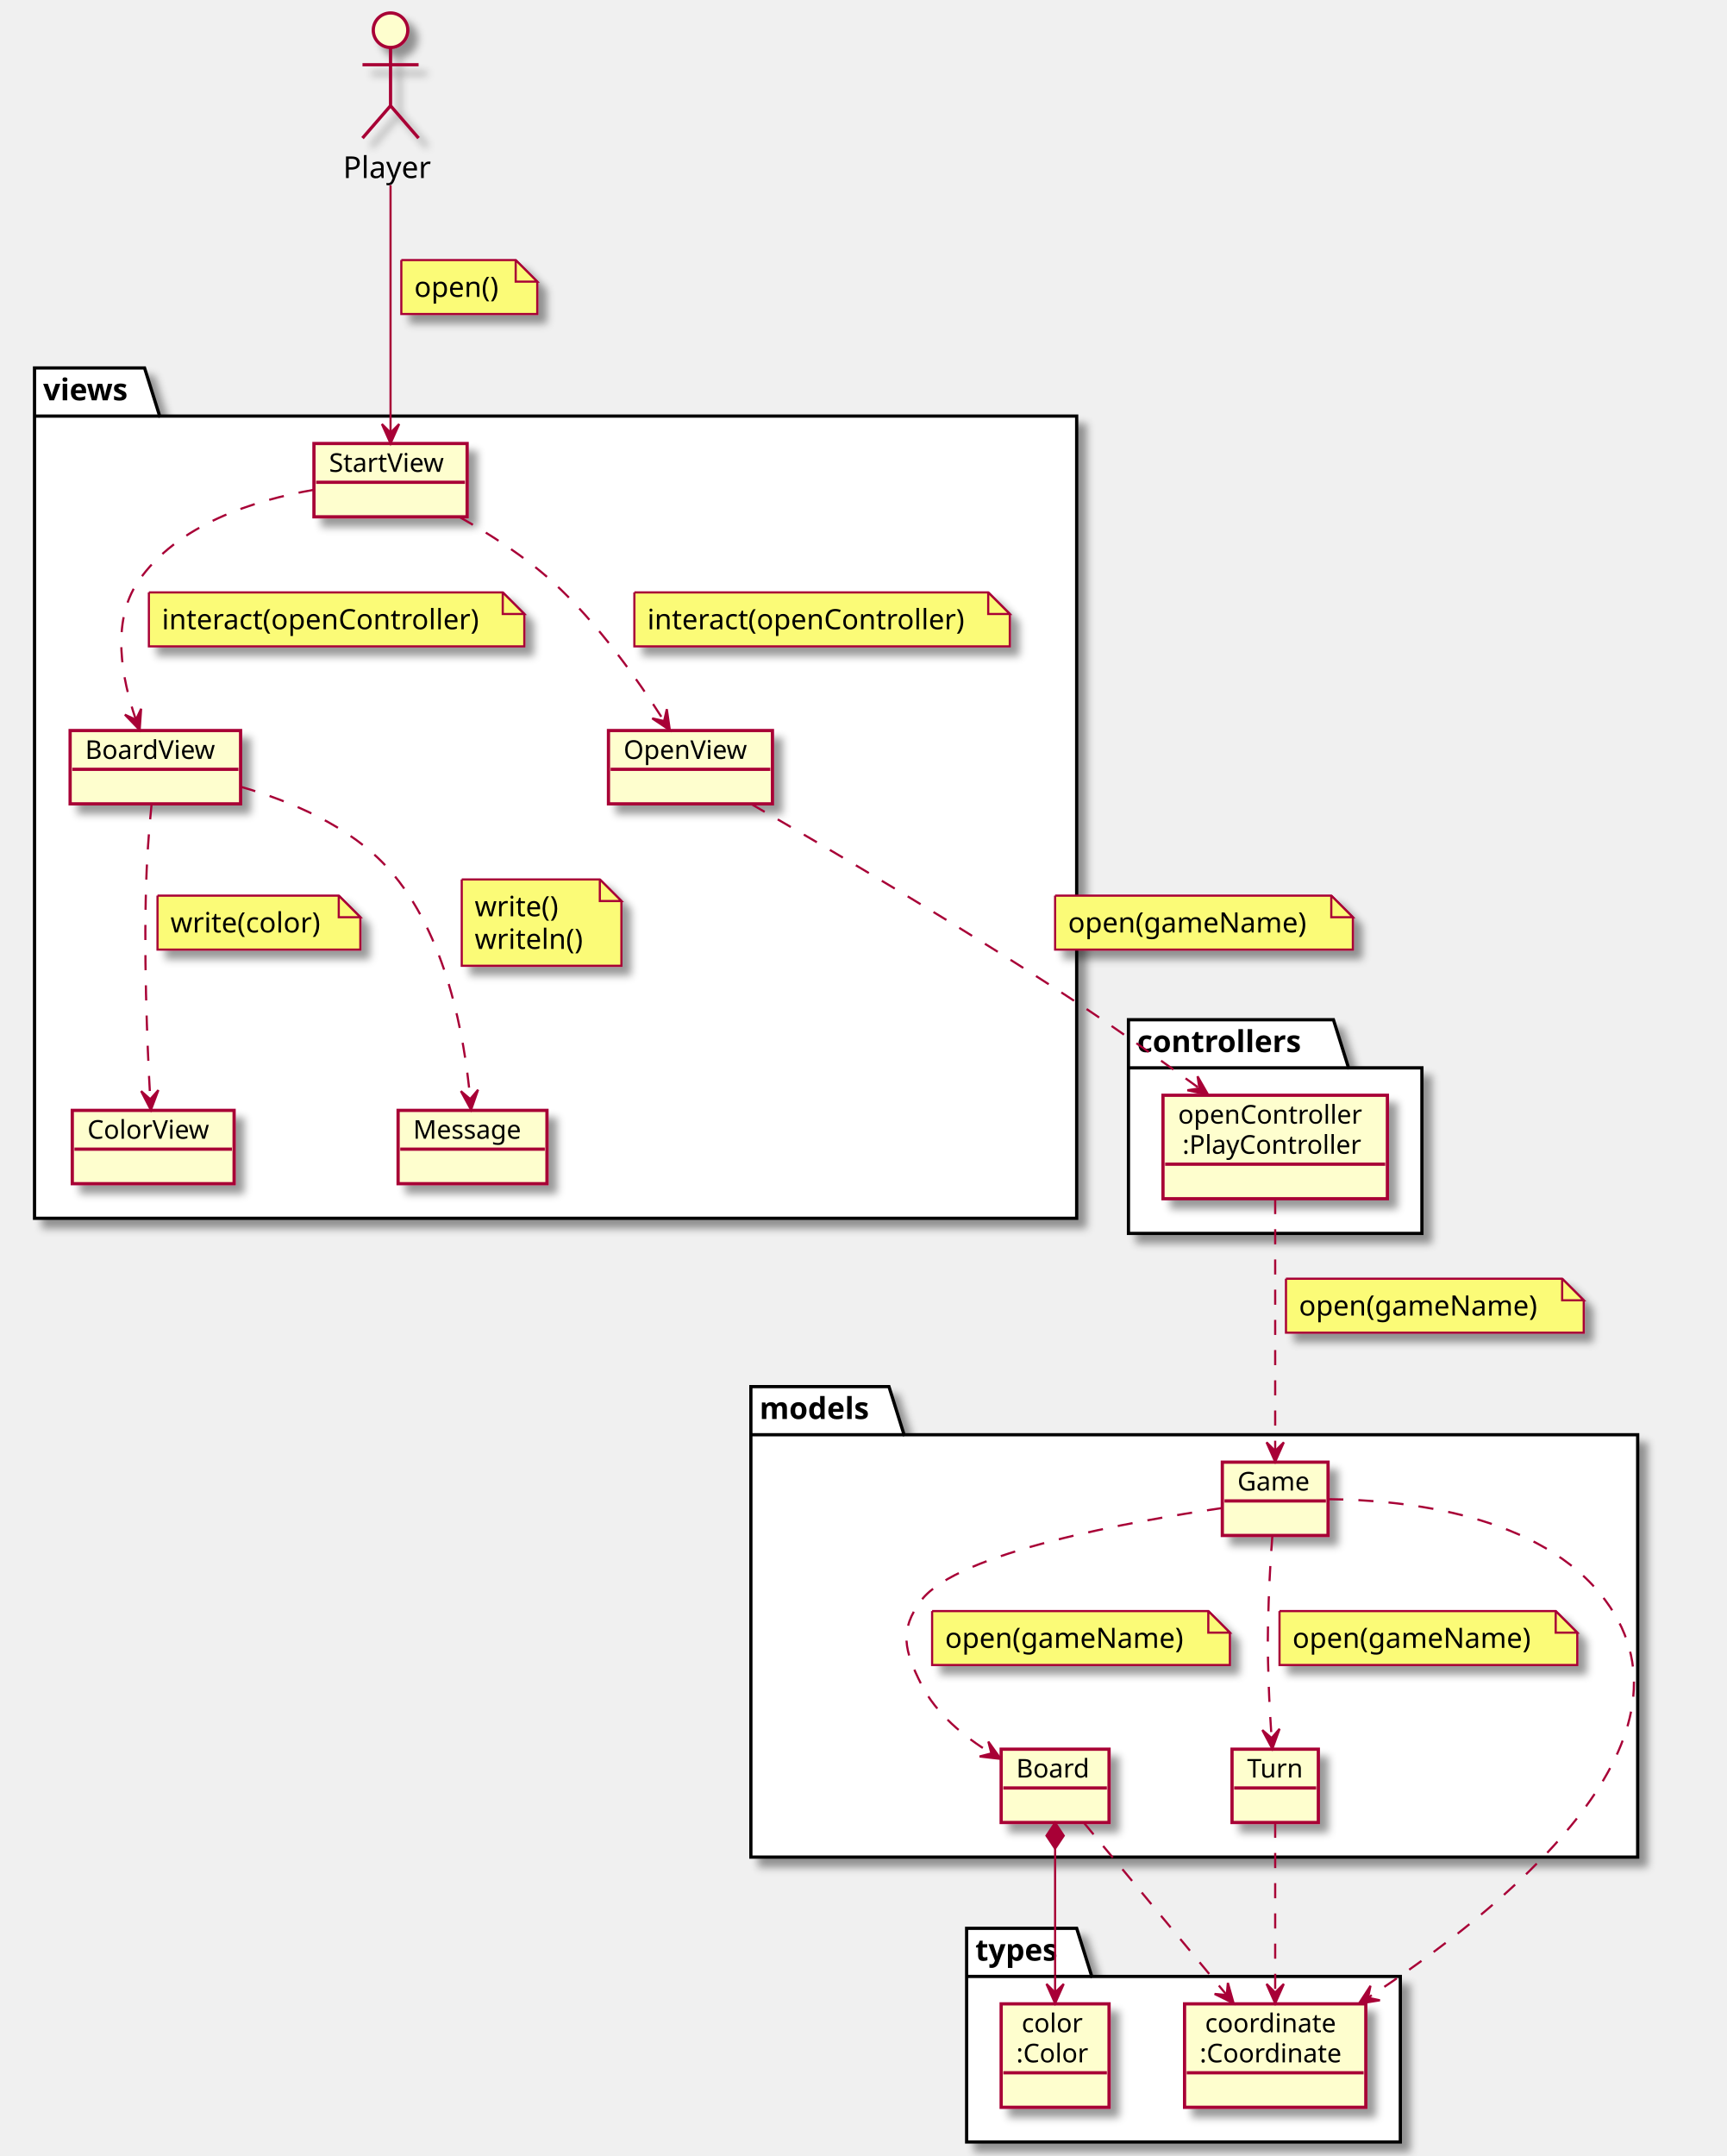
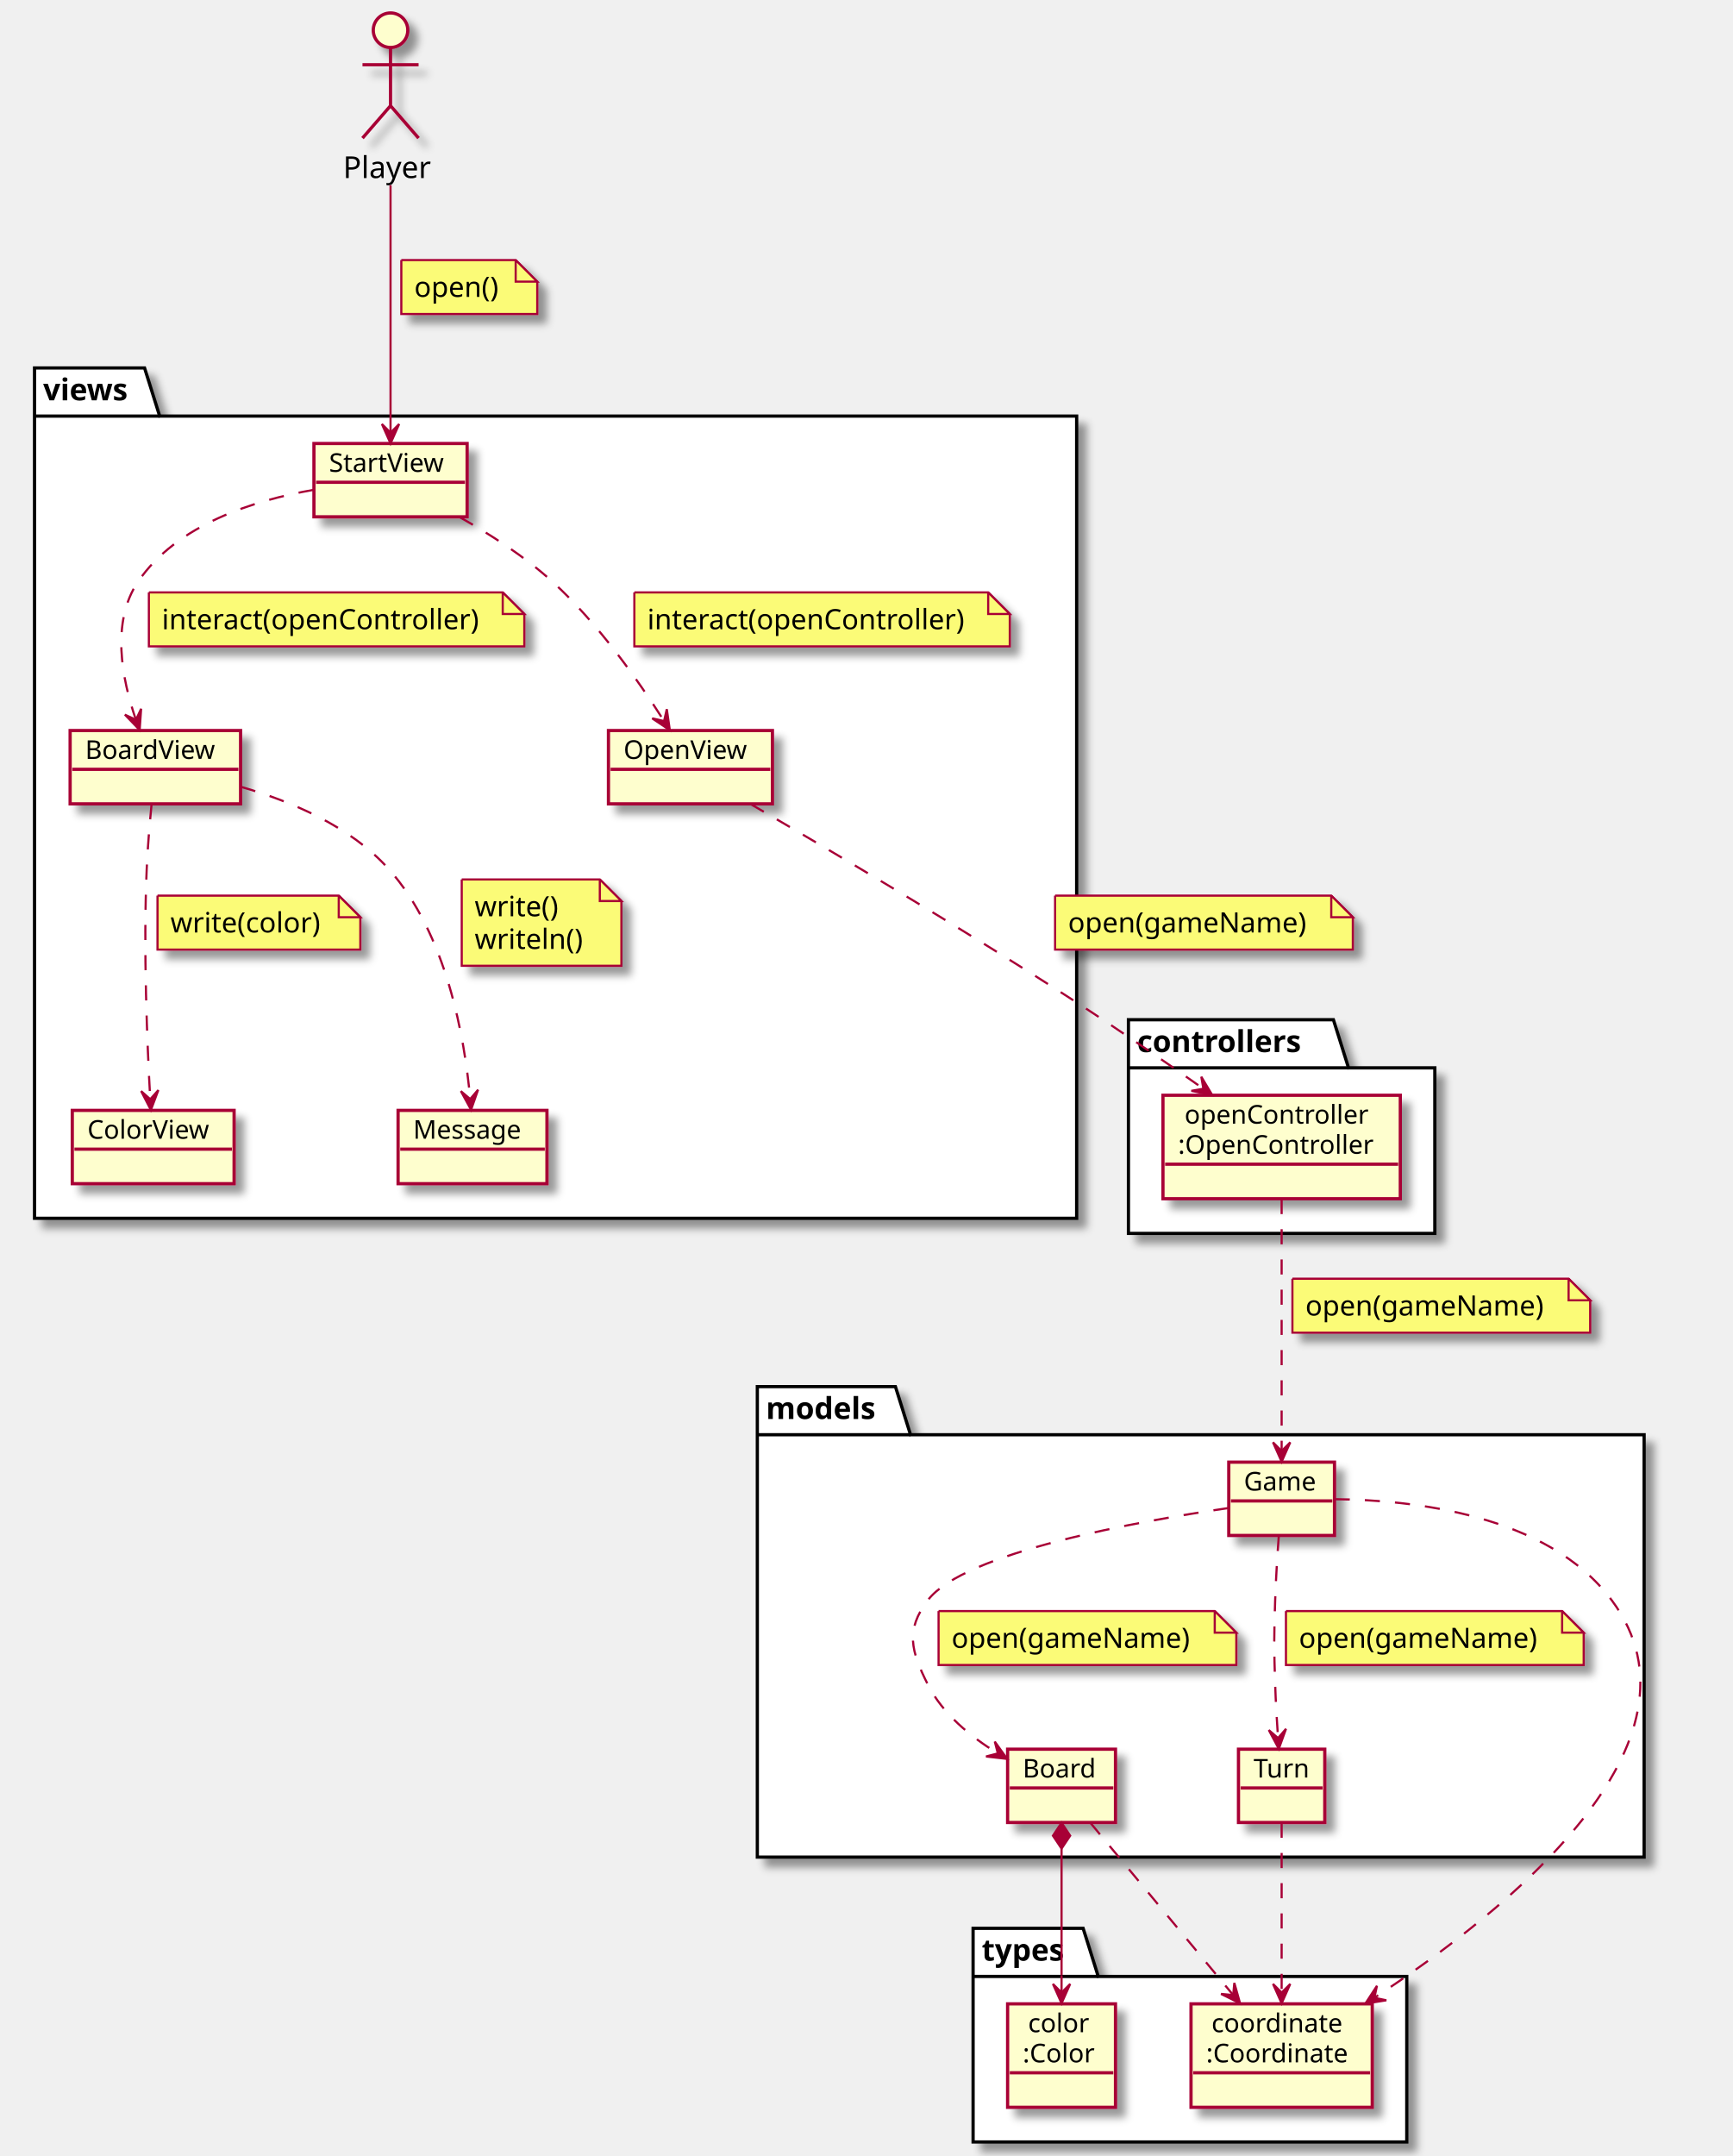
- <svg xmlns="http://www.w3.org/2000/svg" contentScriptType="application/ecmascript" contentStyleType="text/css" height="999px" preserveAspectRatio="none" style="width:800px;height:999px;" version="1.1" viewBox="0 0 800 999" width="800px" zoomAndPan="magnify">
+ <svg xmlns="http://www.w3.org/2000/svg" contentScriptType="application/ecmascript" contentStyleType="text/css" height="999px" preserveAspectRatio="none" style="width:803px;height:999px;" version="1.1" viewBox="0 0 803 999" width="803px" zoomAndPan="magnify">
  <defs>
-     <filter height="300%" id="f1hnfl0m4lsr53" width="300%" x="-1" y="-1">
+     <filter height="300%" id="fshv6hwxj33k3" width="300%" x="-1" y="-1">
      <feGaussianBlur result="blurOut" stdDeviation="2.0" />
      <feColorMatrix in="blurOut" result="blurOut2" type="matrix" values="0 0 0 0 0 0 0 0 0 0 0 0 0 0 0 0 0 0 .4 0" />
      <feOffset dx="4.0" dy="4.0" in="blurOut2" result="blurOut3" />
      <feBlend in="SourceGraphic" in2="blurOut3" mode="normal" />
    </filter>
  </defs>
  <g>
-     <polygon fill="#FFFFFF" filter="url(#f1hnfl0m4lsr53)" points="523,472.5,618,472.5,625,494.797,659,494.797,659,571.5,523,571.5,523,472.5" style="stroke:#000000;stroke-width:1.5;" />
+     <polygon fill="#FFFFFF" filter="url(#fshv6hwxj33k3)" points="523,472.5,618,472.5,625,494.797,665,494.797,665,571.5,523,571.5,523,472.5" style="stroke:#000000;stroke-width:1.5;" />
    <line style="stroke:#000000;stroke-width:1.5;" x1="523" x2="625" y1="494.797" y2="494.797" />
    <text fill="#000000" font-family="sans-serif" font-size="14" font-weight="bold" lengthAdjust="spacing" textLength="89" x="527" y="487.495">controllers</text>
-     <polygon fill="#FFFFFF" filter="url(#f1hnfl0m4lsr53)" points="348,642.5,412,642.5,419,664.797,759,664.797,759,860.5,348,860.5,348,642.5" style="stroke:#000000;stroke-width:1.5;" />
-     <line style="stroke:#000000;stroke-width:1.5;" x1="348" x2="419" y1="664.797" y2="664.797" />
-     <text fill="#000000" font-family="sans-serif" font-size="14" font-weight="bold" lengthAdjust="spacing" textLength="58" x="352" y="657.495">models</text>
-     <polygon fill="#FFFFFF" filter="url(#f1hnfl0m4lsr53)" points="448,893.5,499,893.5,506,915.797,649,915.797,649,992.5,448,992.5,448,893.5" style="stroke:#000000;stroke-width:1.5;" />
-     <line style="stroke:#000000;stroke-width:1.5;" x1="448" x2="506" y1="915.797" y2="915.797" />
-     <text fill="#000000" font-family="sans-serif" font-size="14" font-weight="bold" lengthAdjust="spacing" textLength="45" x="452" y="908.495">types</text>
-     <polygon fill="#FFFFFF" filter="url(#f1hnfl0m4lsr53)" points="16,170.5,67,170.5,74,192.797,499,192.797,499,564.5,16,564.5,16,170.5" style="stroke:#000000;stroke-width:1.5;" />
+     <polygon fill="#FFFFFF" filter="url(#fshv6hwxj33k3)" points="351,642.5,415,642.5,422,664.797,762,664.797,762,860.5,351,860.5,351,642.5" style="stroke:#000000;stroke-width:1.5;" />
+     <line style="stroke:#000000;stroke-width:1.5;" x1="351" x2="422" y1="664.797" y2="664.797" />
+     <text fill="#000000" font-family="sans-serif" font-size="14" font-weight="bold" lengthAdjust="spacing" textLength="58" x="355" y="657.495">models</text>
+     <polygon fill="#FFFFFF" filter="url(#fshv6hwxj33k3)" points="451,893.5,502,893.5,509,915.797,652,915.797,652,992.5,451,992.5,451,893.5" style="stroke:#000000;stroke-width:1.5;" />
+     <line style="stroke:#000000;stroke-width:1.5;" x1="451" x2="509" y1="915.797" y2="915.797" />
+     <text fill="#000000" font-family="sans-serif" font-size="14" font-weight="bold" lengthAdjust="spacing" textLength="45" x="455" y="908.495">types</text>
+     <polygon fill="#FFFFFF" filter="url(#fshv6hwxj33k3)" points="16,170.5,67,170.5,74,192.797,499,192.797,499,564.5,16,564.5,16,170.5" style="stroke:#000000;stroke-width:1.5;" />
    <line style="stroke:#000000;stroke-width:1.5;" x1="16" x2="74" y1="192.797" y2="192.797" />
    <text fill="#000000" font-family="sans-serif" font-size="14" font-weight="bold" lengthAdjust="spacing" textLength="45" x="20" y="185.495">views</text>
-     <rect fill="#FEFECE" filter="url(#f1hnfl0m4lsr53)" height="47.938" style="stroke:#A80036;stroke-width:1.5;" width="104" x="539" y="507.5" />
-     <text fill="#000000" font-family="sans-serif" font-size="12" lengthAdjust="spacing" textLength="90" x="546" y="520.639">openController</text>
-     <text fill="#000000" font-family="sans-serif" font-size="12" lengthAdjust="spacing" textLength="86" x="548" y="534.607">:PlayController</text>
-     <line style="stroke:#A80036;stroke-width:1.5;" x1="540" x2="642" y1="539.438" y2="539.438" />
-     <rect fill="#FEFECE" filter="url(#f1hnfl0m4lsr53)" height="33.969" style="stroke:#A80036;stroke-width:1.5;" width="50" x="464" y="810.5" />
-     <text fill="#000000" font-family="sans-serif" font-size="12" lengthAdjust="spacing" textLength="36" x="471" y="823.639">Board</text>
-     <line style="stroke:#A80036;stroke-width:1.5;" x1="465" x2="513" y1="828.469" y2="828.469" />
-     <rect fill="#FEFECE" filter="url(#f1hnfl0m4lsr53)" height="33.969" style="stroke:#A80036;stroke-width:1.5;" width="49" x="566.5" y="677.5" />
-     <text fill="#000000" font-family="sans-serif" font-size="12" lengthAdjust="spacing" textLength="35" x="573.5" y="690.639">Game</text>
-     <line style="stroke:#A80036;stroke-width:1.5;" x1="567.5" x2="614.5" y1="695.469" y2="695.469" />
-     <rect fill="#FEFECE" filter="url(#f1hnfl0m4lsr53)" height="33.969" style="stroke:#A80036;stroke-width:1.5;" width="40" x="571" y="810.5" />
-     <text fill="#000000" font-family="sans-serif" font-size="12" lengthAdjust="spacing" textLength="26" x="578" y="823.639">Turn</text>
-     <line style="stroke:#A80036;stroke-width:1.5;" x1="572" x2="610" y1="828.469" y2="828.469" />
-     <rect fill="#FEFECE" filter="url(#f1hnfl0m4lsr53)" height="47.938" style="stroke:#A80036;stroke-width:1.5;" width="84" x="549" y="928.5" />
-     <text fill="#000000" font-family="sans-serif" font-size="12" lengthAdjust="spacing" textLength="65" x="558.5" y="941.639">coordinate</text>
-     <text fill="#000000" font-family="sans-serif" font-size="12" lengthAdjust="spacing" textLength="70" x="556" y="955.607">:Coordinate</text>
-     <line style="stroke:#A80036;stroke-width:1.5;" x1="550" x2="632" y1="960.438" y2="960.438" />
-     <rect fill="#FEFECE" filter="url(#f1hnfl0m4lsr53)" height="47.938" style="stroke:#A80036;stroke-width:1.5;" width="50" x="464" y="928.5" />
-     <text fill="#000000" font-family="sans-serif" font-size="12" lengthAdjust="spacing" textLength="31" x="473.5" y="941.639">color</text>
-     <text fill="#000000" font-family="sans-serif" font-size="12" lengthAdjust="spacing" textLength="36" x="471" y="955.607">:Color</text>
-     <line style="stroke:#A80036;stroke-width:1.5;" x1="465" x2="513" y1="960.438" y2="960.438" />
-     <rect fill="#FEFECE" filter="url(#f1hnfl0m4lsr53)" height="33.969" style="stroke:#A80036;stroke-width:1.5;" width="79" x="32.5" y="338.5" />
+     <rect fill="#FEFECE" filter="url(#fshv6hwxj33k3)" height="47.938" style="stroke:#A80036;stroke-width:1.5;" width="110" x="539" y="507.5" />
+     <text fill="#000000" font-family="sans-serif" font-size="12" lengthAdjust="spacing" textLength="90" x="549" y="520.639">openController</text>
+     <text fill="#000000" font-family="sans-serif" font-size="12" lengthAdjust="spacing" textLength="96" x="546" y="534.607">:OpenController</text>
+     <line style="stroke:#A80036;stroke-width:1.5;" x1="540" x2="648" y1="539.438" y2="539.438" />
+     <rect fill="#FEFECE" filter="url(#fshv6hwxj33k3)" height="33.969" style="stroke:#A80036;stroke-width:1.5;" width="50" x="467" y="810.5" />
+     <text fill="#000000" font-family="sans-serif" font-size="12" lengthAdjust="spacing" textLength="36" x="474" y="823.639">Board</text>
+     <line style="stroke:#A80036;stroke-width:1.5;" x1="468" x2="516" y1="828.469" y2="828.469" />
+     <rect fill="#FEFECE" filter="url(#fshv6hwxj33k3)" height="33.969" style="stroke:#A80036;stroke-width:1.5;" width="49" x="569.5" y="677.5" />
+     <text fill="#000000" font-family="sans-serif" font-size="12" lengthAdjust="spacing" textLength="35" x="576.5" y="690.639">Game</text>
+     <line style="stroke:#A80036;stroke-width:1.5;" x1="570.5" x2="617.5" y1="695.469" y2="695.469" />
+     <rect fill="#FEFECE" filter="url(#fshv6hwxj33k3)" height="33.969" style="stroke:#A80036;stroke-width:1.5;" width="40" x="574" y="810.5" />
+     <text fill="#000000" font-family="sans-serif" font-size="12" lengthAdjust="spacing" textLength="26" x="581" y="823.639">Turn</text>
+     <line style="stroke:#A80036;stroke-width:1.5;" x1="575" x2="613" y1="828.469" y2="828.469" />
+     <rect fill="#FEFECE" filter="url(#fshv6hwxj33k3)" height="47.938" style="stroke:#A80036;stroke-width:1.5;" width="84" x="552" y="928.5" />
+     <text fill="#000000" font-family="sans-serif" font-size="12" lengthAdjust="spacing" textLength="65" x="561.5" y="941.639">coordinate</text>
+     <text fill="#000000" font-family="sans-serif" font-size="12" lengthAdjust="spacing" textLength="70" x="559" y="955.607">:Coordinate</text>
+     <line style="stroke:#A80036;stroke-width:1.5;" x1="553" x2="635" y1="960.438" y2="960.438" />
+     <rect fill="#FEFECE" filter="url(#fshv6hwxj33k3)" height="47.938" style="stroke:#A80036;stroke-width:1.5;" width="50" x="467" y="928.5" />
+     <text fill="#000000" font-family="sans-serif" font-size="12" lengthAdjust="spacing" textLength="31" x="476.5" y="941.639">color</text>
+     <text fill="#000000" font-family="sans-serif" font-size="12" lengthAdjust="spacing" textLength="36" x="474" y="955.607">:Color</text>
+     <line style="stroke:#A80036;stroke-width:1.5;" x1="468" x2="516" y1="960.438" y2="960.438" />
+     <rect fill="#FEFECE" filter="url(#fshv6hwxj33k3)" height="33.969" style="stroke:#A80036;stroke-width:1.5;" width="79" x="32.5" y="338.5" />
    <text fill="#000000" font-family="sans-serif" font-size="12" lengthAdjust="spacing" textLength="65" x="39.5" y="351.639">BoardView</text>
    <line style="stroke:#A80036;stroke-width:1.5;" x1="33.5" x2="110.5" y1="356.469" y2="356.469" />
-     <rect fill="#FEFECE" filter="url(#f1hnfl0m4lsr53)" height="33.969" style="stroke:#A80036;stroke-width:1.5;" width="71" x="145.5" y="205.5" />
+     <rect fill="#FEFECE" filter="url(#fshv6hwxj33k3)" height="33.969" style="stroke:#A80036;stroke-width:1.5;" width="71" x="145.5" y="205.5" />
    <text fill="#000000" font-family="sans-serif" font-size="12" lengthAdjust="spacing" textLength="57" x="152.5" y="218.639">StartView</text>
    <line style="stroke:#A80036;stroke-width:1.5;" x1="146.5" x2="215.5" y1="223.469" y2="223.469" />
-     <rect fill="#FEFECE" filter="url(#f1hnfl0m4lsr53)" height="33.969" style="stroke:#A80036;stroke-width:1.5;" width="75" x="33.5" y="514.5" />
+     <rect fill="#FEFECE" filter="url(#fshv6hwxj33k3)" height="33.969" style="stroke:#A80036;stroke-width:1.5;" width="75" x="33.5" y="514.5" />
    <text fill="#000000" font-family="sans-serif" font-size="12" lengthAdjust="spacing" textLength="61" x="40.5" y="527.639">ColorView</text>
    <line style="stroke:#A80036;stroke-width:1.5;" x1="34.5" x2="107.5" y1="532.469" y2="532.469" />
-     <rect fill="#FEFECE" filter="url(#f1hnfl0m4lsr53)" height="33.969" style="stroke:#A80036;stroke-width:1.5;" width="69" x="184.5" y="514.5" />
+     <rect fill="#FEFECE" filter="url(#fshv6hwxj33k3)" height="33.969" style="stroke:#A80036;stroke-width:1.5;" width="69" x="184.5" y="514.5" />
    <text fill="#000000" font-family="sans-serif" font-size="12" lengthAdjust="spacing" textLength="55" x="191.5" y="527.639">Message</text>
    <line style="stroke:#A80036;stroke-width:1.5;" x1="185.5" x2="252.5" y1="532.469" y2="532.469" />
-     <rect fill="#FEFECE" filter="url(#f1hnfl0m4lsr53)" height="33.969" style="stroke:#A80036;stroke-width:1.5;" width="76" x="282" y="338.5" />
+     <rect fill="#FEFECE" filter="url(#fshv6hwxj33k3)" height="33.969" style="stroke:#A80036;stroke-width:1.5;" width="76" x="282" y="338.5" />
    <text fill="#000000" font-family="sans-serif" font-size="12" lengthAdjust="spacing" textLength="62" x="289" y="351.639">OpenView</text>
    <line style="stroke:#A80036;stroke-width:1.5;" x1="283" x2="357" y1="356.469" y2="356.469" />
-     <ellipse cx="181" cy="14" fill="#FEFECE" filter="url(#f1hnfl0m4lsr53)" rx="8" ry="8" style="stroke:#A80036;stroke-width:1.5;" />
-     <path d="M181,22 L181,49 M168,30 L194,30 M181,49 L168,64 M181,49 L194,64 " fill="none" filter="url(#f1hnfl0m4lsr53)" style="stroke:#A80036;stroke-width:1.5;" />
+     <ellipse cx="181" cy="14" fill="#FEFECE" filter="url(#fshv6hwxj33k3)" rx="8" ry="8" style="stroke:#A80036;stroke-width:1.5;" />
+     <path d="M181,22 L181,49 M168,30 L194,30 M181,49 L168,64 M181,49 L194,64 " fill="none" filter="url(#fshv6hwxj33k3)" style="stroke:#A80036;stroke-width:1.5;" />
    <text fill="#000000" font-family="sans-serif" font-size="14" lengthAdjust="spacing" textLength="44" x="159" y="82.495">Player</text>
    <path codeLine="60" d="M181,85.824 C181,121.431 181,172.226 181,200.482 " fill="none" id="Playerr-to-StartView" style="stroke:#A80036;stroke-width:1.0;" />
    <polygon fill="#A80036" points="181,205.487,185,196.487,181,200.487,177,196.487,181,205.487" style="stroke:#A80036;stroke-width:1.0;" />
-     <path d="M186,120.5 L186,145.5 L249,145.5 L249,130.5 L239,120.5 L186,120.5 " fill="#FBFB77" filter="url(#f1hnfl0m4lsr53)" style="stroke:#A80036;stroke-width:1.0;" />
+     <path d="M186,120.5 L186,145.5 L249,145.5 L249,130.5 L239,120.5 L186,120.5 " fill="#FBFB77" filter="url(#fshv6hwxj33k3)" style="stroke:#A80036;stroke-width:1.0;" />
    <path d="M239,120.5 L239,130.5 L249,130.5 L239,120.5 " fill="#FBFB77" style="stroke:#A80036;stroke-width:1.0;" />
    <text fill="#000000" font-family="sans-serif" font-size="13" lengthAdjust="spacing" textLength="42" x="192" y="137.567">open()</text>
    <path codeLine="64" d="M213.106,239.656 C227.118,247.566 243.228,257.89 256,269.5 C277.043,288.629 295.923,315.492 307.63,333.868 " fill="none" id="StartView-to-OpenView" style="stroke:#A80036;stroke-width:1.0;stroke-dasharray:7.0,7.0;" />
    <polygon fill="#A80036" points="310.449,338.347,309.041,328.599,307.786,334.115,302.27,332.86,310.449,338.347" style="stroke:#A80036;stroke-width:1.0;" />
-     <path d="M294,274.5 L294,299.5 L468,299.5 L468,284.5 L458,274.5 L294,274.5 " fill="#FBFB77" filter="url(#f1hnfl0m4lsr53)" style="stroke:#A80036;stroke-width:1.0;" />
+     <path d="M294,274.5 L294,299.5 L468,299.5 L468,284.5 L458,274.5 L294,274.5 " fill="#FBFB77" filter="url(#fshv6hwxj33k3)" style="stroke:#A80036;stroke-width:1.0;" />
    <path d="M458,274.5 L458,284.5 L468,284.5 L458,274.5 " fill="#FBFB77" style="stroke:#A80036;stroke-width:1.0;" />
    <text fill="#000000" font-family="sans-serif" font-size="13" lengthAdjust="spacing" textLength="153" x="300" y="291.567">interact(openController)</text>
    <path codeLine="68" d="M145.255,226.996 C117.962,231.754 82.066,242.985 64,269.5 C51.26,288.198 56.558,314.82 62.912,333.267 " fill="none" id="StartView-to-BoardView" style="stroke:#A80036;stroke-width:1.0;stroke-dasharray:7.0,7.0;" />
    <polygon fill="#A80036" points="64.718,338.24,65.405,328.415,63.011,333.541,57.885,331.147,64.718,338.24" style="stroke:#A80036;stroke-width:1.0;" />
-     <path d="M69,274.5 L69,299.5 L243,299.5 L243,284.5 L233,274.5 L69,274.5 " fill="#FBFB77" filter="url(#f1hnfl0m4lsr53)" style="stroke:#A80036;stroke-width:1.0;" />
+     <path d="M69,274.5 L69,299.5 L243,299.5 L243,284.5 L233,274.5 L69,274.5 " fill="#FBFB77" filter="url(#fshv6hwxj33k3)" style="stroke:#A80036;stroke-width:1.0;" />
    <path d="M233,274.5 L233,284.5 L243,284.5 L233,274.5 " fill="#FBFB77" style="stroke:#A80036;stroke-width:1.0;" />
    <text fill="#000000" font-family="sans-serif" font-size="13" lengthAdjust="spacing" textLength="153" x="75" y="291.567">interact(openController)</text>
    <path codeLine="72" d="M70.25,372.657 C69.383,381.466 68.431,392.569 68,402.5 C66.371,440.026 68.2,483.782 69.631,509.193 " fill="none" id="BoardView-to-ColorView" style="stroke:#A80036;stroke-width:1.0;stroke-dasharray:7.0,7.0;" />
    <polygon fill="#A80036" points="69.929,514.328,73.4,505.111,69.639,509.336,65.414,505.575,69.929,514.328" style="stroke:#A80036;stroke-width:1.0;" />
-     <path d="M73,415 L73,440 L167,440 L167,425 L157,415 L73,415 " fill="#FBFB77" filter="url(#f1hnfl0m4lsr53)" style="stroke:#A80036;stroke-width:1.0;" />
+     <path d="M73,415 L73,440 L167,440 L167,425 L157,415 L73,415 " fill="#FBFB77" filter="url(#fshv6hwxj33k3)" style="stroke:#A80036;stroke-width:1.0;" />
    <path d="M157,415 L157,425 L167,425 L157,415 " fill="#FBFB77" style="stroke:#A80036;stroke-width:1.0;" />
    <text fill="#000000" font-family="sans-serif" font-size="13" lengthAdjust="spacing" textLength="73" x="79" y="432.067">write(color)</text>
    <path codeLine="76" d="M111.603,364.562 C134.508,371.149 162.226,382.716 180,402.5 C207.073,432.633 215.359,481.104 217.891,508.95 " fill="none" id="BoardView-to-Message" style="stroke:#A80036;stroke-width:1.0;stroke-dasharray:7.0,7.0;" />
    <polygon fill="#A80036" points="218.324,514.232,221.575,504.935,217.915,509.249,213.602,505.589,218.324,514.232" style="stroke:#A80036;stroke-width:1.0;" />
-     <path d="M214,407.5 L214,447.5 L288,447.5 L288,417.5 L278,407.5 L214,407.5 " fill="#FBFB77" filter="url(#f1hnfl0m4lsr53)" style="stroke:#A80036;stroke-width:1.0;" />
+     <path d="M214,407.5 L214,447.5 L288,447.5 L288,417.5 L278,407.5 L214,407.5 " fill="#FBFB77" filter="url(#fshv6hwxj33k3)" style="stroke:#A80036;stroke-width:1.0;" />
    <path d="M278,407.5 L278,417.5 L288,417.5 L278,407.5 " fill="#FBFB77" style="stroke:#A80036;stroke-width:1.0;" />
    <text fill="#000000" font-family="sans-serif" font-size="13" lengthAdjust="spacing" textLength="42" x="220" y="424.567">write()</text>
    <text fill="#000000" font-family="sans-serif" font-size="13" lengthAdjust="spacing" textLength="53" x="220" y="439.7">writeln()</text>
-     <path codeLine="81" d="M348.332,372.659 C383.987,393.207 446.871,430.153 499,464.5 C518.067,477.063 538.771,491.813 555.702,504.179 " fill="none" id="OpenView-to-OpenController" style="stroke:#A80036;stroke-width:1.0;stroke-dasharray:7.0,7.0;" />
-     <polygon fill="#A80036" points="559.922,507.269,555.024,498.724,555.888,504.315,550.298,505.179,559.922,507.269" style="stroke:#A80036;stroke-width:1.0;" />
-     <path d="M489,415 L489,440 L627,440 L627,425 L617,415 L489,415 " fill="#FBFB77" filter="url(#f1hnfl0m4lsr53)" style="stroke:#A80036;stroke-width:1.0;" />
+     <path codeLine="81" d="M347.939,372.607 C383.452,393.251 446.461,430.45 499,464.5 C518.576,477.187 539.945,491.949 557.451,504.29 " fill="none" id="OpenView-to-OpenController" style="stroke:#A80036;stroke-width:1.0;stroke-dasharray:7.0,7.0;" />
+     <polygon fill="#A80036" points="561.814,507.373,556.771,498.913,557.73,504.488,552.155,505.447,561.814,507.373" style="stroke:#A80036;stroke-width:1.0;" />
+     <path d="M489,415 L489,440 L627,440 L627,425 L617,415 L489,415 " fill="#FBFB77" filter="url(#fshv6hwxj33k3)" style="stroke:#A80036;stroke-width:1.0;" />
    <path d="M617,415 L617,425 L627,425 L617,415 " fill="#FBFB77" style="stroke:#A80036;stroke-width:1.0;" />
    <text fill="#000000" font-family="sans-serif" font-size="13" lengthAdjust="spacing" textLength="117" x="495" y="432.067">open(gameName)</text>
-     <path codeLine="85" d="M591,555.567 C591,586.672 591,641.647 591,671.952 " fill="none" id="OpenController-to-Game" style="stroke:#A80036;stroke-width:1.0;stroke-dasharray:7.0,7.0;" />
-     <polygon fill="#A80036" points="591,677.312,595,668.312,591,672.312,587,668.312,591,677.312" style="stroke:#A80036;stroke-width:1.0;" />
-     <path d="M596,592.5 L596,617.5 L734,617.5 L734,602.5 L724,592.5 L596,592.5 " fill="#FBFB77" filter="url(#f1hnfl0m4lsr53)" style="stroke:#A80036;stroke-width:1.0;" />
-     <path d="M724,592.5 L724,602.5 L734,602.5 L724,592.5 " fill="#FBFB77" style="stroke:#A80036;stroke-width:1.0;" />
-     <text fill="#000000" font-family="sans-serif" font-size="13" lengthAdjust="spacing" textLength="117" x="602" y="609.567">open(gameName)</text>
-     <path codeLine="89" d="M566.319,698.775 C524.796,704.848 443.837,719.29 427,741.5 C416.528,755.313 419.208,765.017 427,780.5 C433.869,794.149 446.915,804.763 459.274,812.34 " fill="none" id="Game-to-Board" style="stroke:#A80036;stroke-width:1.0;stroke-dasharray:7.0,7.0;" />
-     <polygon fill="#A80036" points="463.784,814.994,458.055,806.983,459.474,812.459,453.999,813.878,463.784,814.994" style="stroke:#A80036;stroke-width:1.0;" />
-     <path d="M432,746.5 L432,771.5 L570,771.5 L570,756.5 L560,746.5 L432,746.5 " fill="#FBFB77" filter="url(#f1hnfl0m4lsr53)" style="stroke:#A80036;stroke-width:1.0;" />
-     <path d="M560,746.5 L560,756.5 L570,756.5 L560,746.5 " fill="#FBFB77" style="stroke:#A80036;stroke-width:1.0;" />
-     <text fill="#000000" font-family="sans-serif" font-size="13" lengthAdjust="spacing" textLength="117" x="438" y="763.567">open(gameName)</text>
-     <path codeLine="93" d="M589.687,711.667 C589.037,720.479 588.323,731.581 588,741.5 C587.436,758.824 587.436,763.176 588,780.5 C588.263,788.559 588.783,797.399 589.318,805.158 " fill="none" id="Game-to-Turn" style="stroke:#A80036;stroke-width:1.0;stroke-dasharray:7.0,7.0;" />
-     <polygon fill="#A80036" points="589.687,810.333,593.034,801.07,589.33,805.346,585.054,801.642,589.687,810.333" style="stroke:#A80036;stroke-width:1.0;" />
-     <path d="M593,746.5 L593,771.5 L731,771.5 L731,756.5 L721,746.5 L593,746.5 " fill="#FBFB77" filter="url(#f1hnfl0m4lsr53)" style="stroke:#A80036;stroke-width:1.0;" />
-     <path d="M721,746.5 L721,756.5 L731,756.5 L721,746.5 " fill="#FBFB77" style="stroke:#A80036;stroke-width:1.0;" />
-     <text fill="#000000" font-family="sans-serif" font-size="13" lengthAdjust="spacing" textLength="117" x="599" y="763.567">open(gameName)</text>
-     <path codeLine="97" d="M615.571,694.662 C650.671,694.97 714.209,701.435 744,741.5 C793.021,807.428 694.85,885.839 634.112,925.602 " fill="none" id="Game-to-Coordinate" style="stroke:#A80036;stroke-width:1.0;stroke-dasharray:7.0,7.0;" />
-     <polygon fill="#A80036" points="629.806,928.398,639.533,926.852,634,925.675,635.176,920.142,629.806,928.398" style="stroke:#A80036;stroke-width:1.0;" />
-     <path codeLine="98" d="M502.335,844.58 C519.078,864.771 548.059,899.719 568.316,924.145 " fill="none" id="Board-to-Coordinate" style="stroke:#A80036;stroke-width:1.0;stroke-dasharray:7.0,7.0;" />
-     <polygon fill="#A80036" points="571.74,928.274,569.074,918.793,568.548,924.426,562.916,923.9,571.74,928.274" style="stroke:#A80036;stroke-width:1.0;" />
-     <path codeLine="99" d="M489,856.58 C489,856.58 489,896.861 489,915.134 " fill="none" id="Board-Color" style="stroke:#A80036;stroke-width:1.0;" />
-     <polygon fill="#A80036" points="489,928.274,493,919.274,489,923.274,485,919.274,489,928.274" style="stroke:#A80036;stroke-width:1.0;" />
-     <line style="stroke:#A80036;stroke-width:1.0;" x1="489" x2="489" y1="923.274" y2="915.274" />
-     <polygon fill="#A80036" points="489,844.58,485,850.58,489,856.58,493,850.58,489,844.58" style="stroke:#A80036;stroke-width:1.0;" />
-     <path codeLine="100" d="M591,844.58 C591,864.521 591,898.855 591,923.232 " fill="none" id="Turn-to-Coordinate" style="stroke:#A80036;stroke-width:1.0;stroke-dasharray:7.0,7.0;" />
-     <polygon fill="#A80036" points="591,928.274,595,919.274,591,923.274,587,919.274,591,928.274" style="stroke:#A80036;stroke-width:1.0;" />
+     <path codeLine="85" d="M594,555.567 C594,586.672 594,641.647 594,671.952 " fill="none" id="OpenController-to-Game" style="stroke:#A80036;stroke-width:1.0;stroke-dasharray:7.0,7.0;" />
+     <polygon fill="#A80036" points="594,677.312,598,668.312,594,672.312,590,668.312,594,677.312" style="stroke:#A80036;stroke-width:1.0;" />
+     <path d="M599,592.5 L599,617.5 L737,617.5 L737,602.5 L727,592.5 L599,592.5 " fill="#FBFB77" filter="url(#fshv6hwxj33k3)" style="stroke:#A80036;stroke-width:1.0;" />
+     <path d="M727,592.5 L727,602.5 L737,602.5 L727,592.5 " fill="#FBFB77" style="stroke:#A80036;stroke-width:1.0;" />
+     <text fill="#000000" font-family="sans-serif" font-size="13" lengthAdjust="spacing" textLength="117" x="605" y="609.567">open(gameName)</text>
+     <path codeLine="89" d="M569.319,698.775 C527.796,704.848 446.837,719.29 430,741.5 C419.528,755.313 422.208,765.017 430,780.5 C436.869,794.149 449.915,804.763 462.274,812.34 " fill="none" id="Game-to-Board" style="stroke:#A80036;stroke-width:1.0;stroke-dasharray:7.0,7.0;" />
+     <polygon fill="#A80036" points="466.784,814.994,461.055,806.983,462.474,812.459,456.999,813.878,466.784,814.994" style="stroke:#A80036;stroke-width:1.0;" />
+     <path d="M435,746.5 L435,771.5 L573,771.5 L573,756.5 L563,746.5 L435,746.5 " fill="#FBFB77" filter="url(#fshv6hwxj33k3)" style="stroke:#A80036;stroke-width:1.0;" />
+     <path d="M563,746.5 L563,756.5 L573,756.5 L563,746.5 " fill="#FBFB77" style="stroke:#A80036;stroke-width:1.0;" />
+     <text fill="#000000" font-family="sans-serif" font-size="13" lengthAdjust="spacing" textLength="117" x="441" y="763.567">open(gameName)</text>
+     <path codeLine="93" d="M592.687,711.667 C592.037,720.479 591.323,731.581 591,741.5 C590.436,758.824 590.436,763.176 591,780.5 C591.263,788.559 591.783,797.399 592.318,805.158 " fill="none" id="Game-to-Turn" style="stroke:#A80036;stroke-width:1.0;stroke-dasharray:7.0,7.0;" />
+     <polygon fill="#A80036" points="592.687,810.333,596.034,801.07,592.33,805.346,588.054,801.642,592.687,810.333" style="stroke:#A80036;stroke-width:1.0;" />
+     <path d="M596,746.5 L596,771.5 L734,771.5 L734,756.5 L724,746.5 L596,746.5 " fill="#FBFB77" filter="url(#fshv6hwxj33k3)" style="stroke:#A80036;stroke-width:1.0;" />
+     <path d="M724,746.5 L724,756.5 L734,756.5 L724,746.5 " fill="#FBFB77" style="stroke:#A80036;stroke-width:1.0;" />
+     <text fill="#000000" font-family="sans-serif" font-size="13" lengthAdjust="spacing" textLength="117" x="602" y="763.567">open(gameName)</text>
+     <path codeLine="97" d="M618.571,694.662 C653.671,694.97 717.209,701.435 747,741.5 C796.021,807.428 697.85,885.839 637.112,925.602 " fill="none" id="Game-to-Coordinate" style="stroke:#A80036;stroke-width:1.0;stroke-dasharray:7.0,7.0;" />
+     <polygon fill="#A80036" points="632.806,928.398,642.533,926.852,637,925.675,638.176,920.142,632.806,928.398" style="stroke:#A80036;stroke-width:1.0;" />
+     <path codeLine="98" d="M505.335,844.58 C522.078,864.771 551.059,899.719 571.316,924.145 " fill="none" id="Board-to-Coordinate" style="stroke:#A80036;stroke-width:1.0;stroke-dasharray:7.0,7.0;" />
+     <polygon fill="#A80036" points="574.74,928.274,572.074,918.793,571.548,924.426,565.916,923.9,574.74,928.274" style="stroke:#A80036;stroke-width:1.0;" />
+     <path codeLine="99" d="M492,856.58 C492,856.58 492,896.861 492,915.134 " fill="none" id="Board-Color" style="stroke:#A80036;stroke-width:1.0;" />
+     <polygon fill="#A80036" points="492,928.274,496,919.274,492,923.274,488,919.274,492,928.274" style="stroke:#A80036;stroke-width:1.0;" />
+     <line style="stroke:#A80036;stroke-width:1.0;" x1="492" x2="492" y1="923.274" y2="915.274" />
+     <polygon fill="#A80036" points="492,844.58,488,850.58,492,856.58,496,850.58,492,844.58" style="stroke:#A80036;stroke-width:1.0;" />
+     <path codeLine="100" d="M594,844.58 C594,864.521 594,898.855 594,923.232 " fill="none" id="Turn-to-Coordinate" style="stroke:#A80036;stroke-width:1.0;stroke-dasharray:7.0,7.0;" />
+     <polygon fill="#A80036" points="594,928.274,598,919.274,594,923.274,590,919.274,594,928.274" style="stroke:#A80036;stroke-width:1.0;" />
  </g>
</svg>
